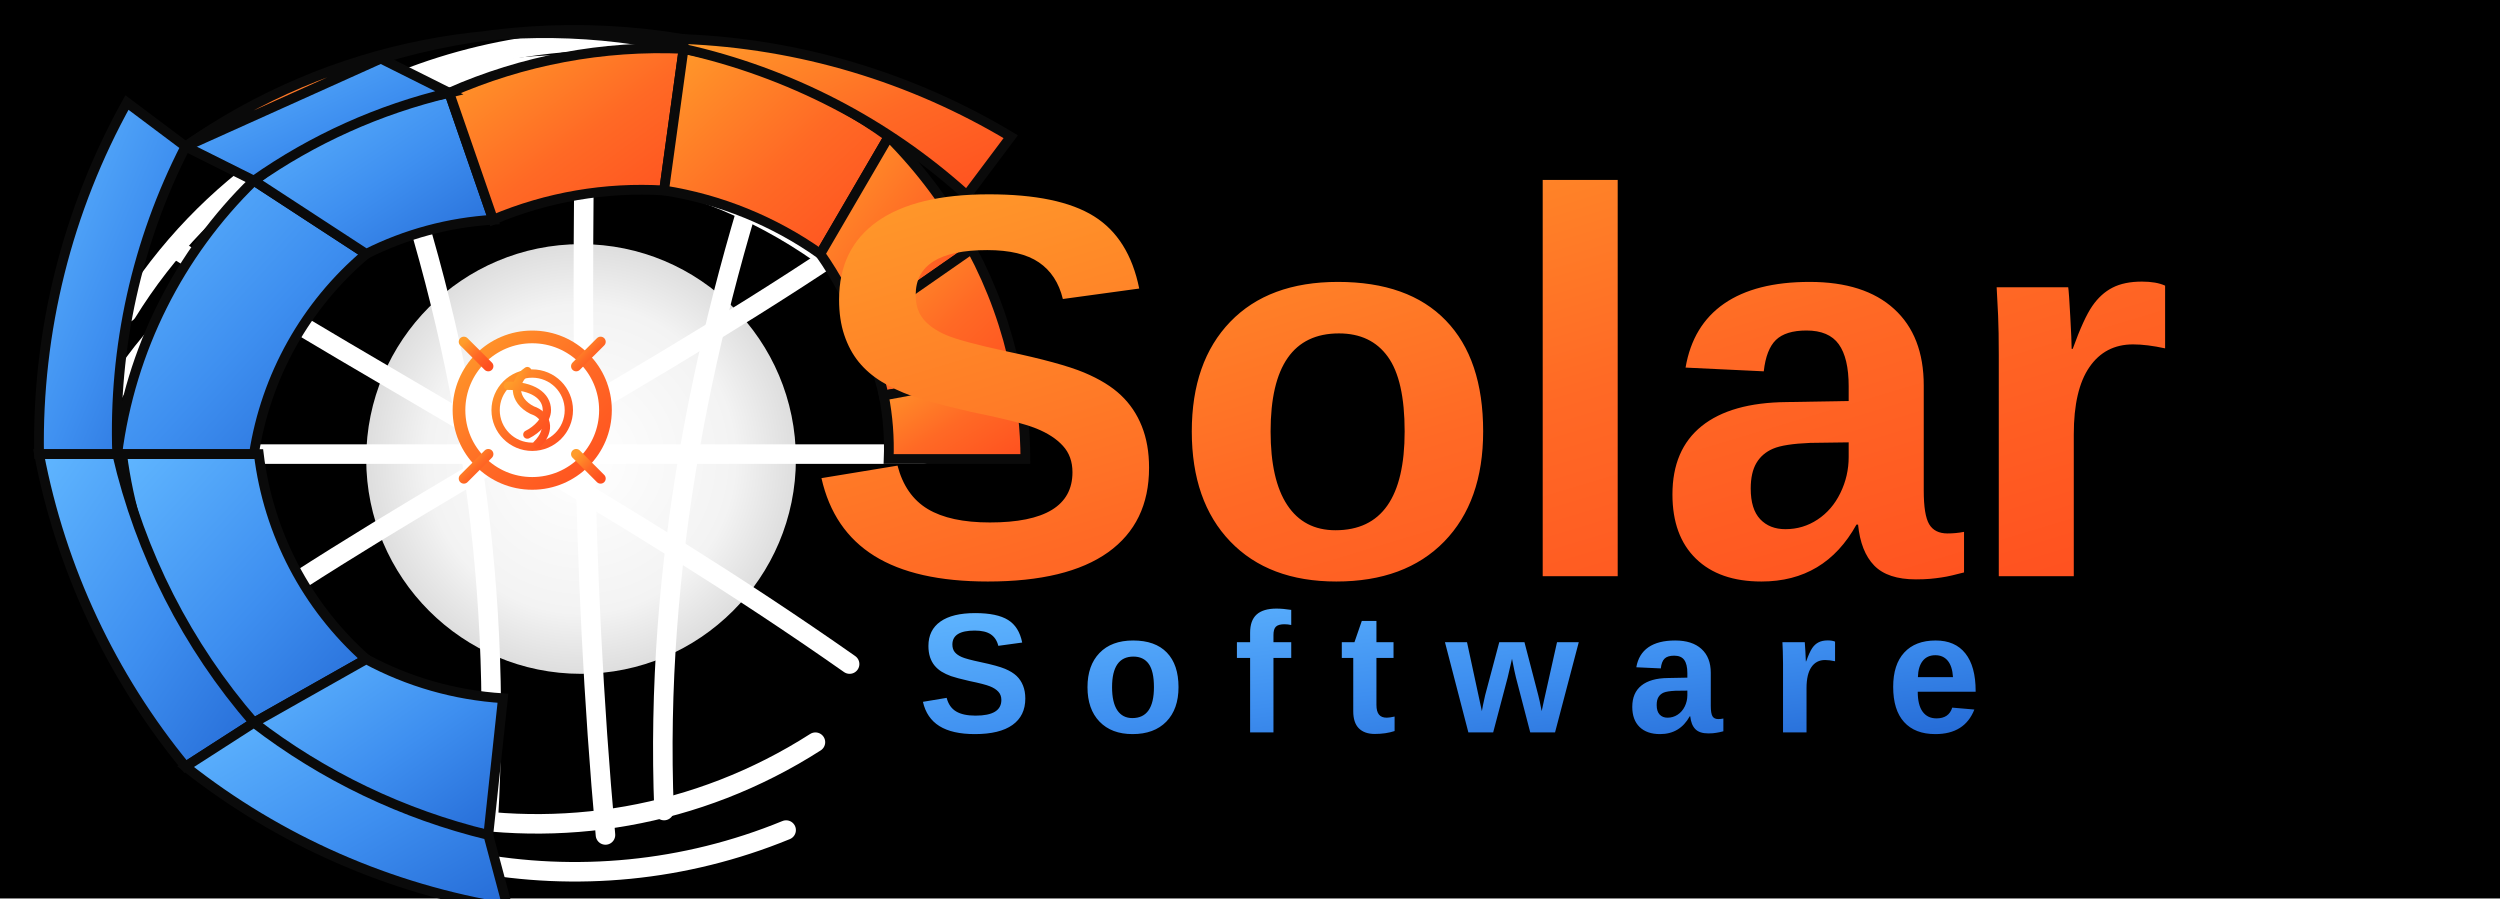
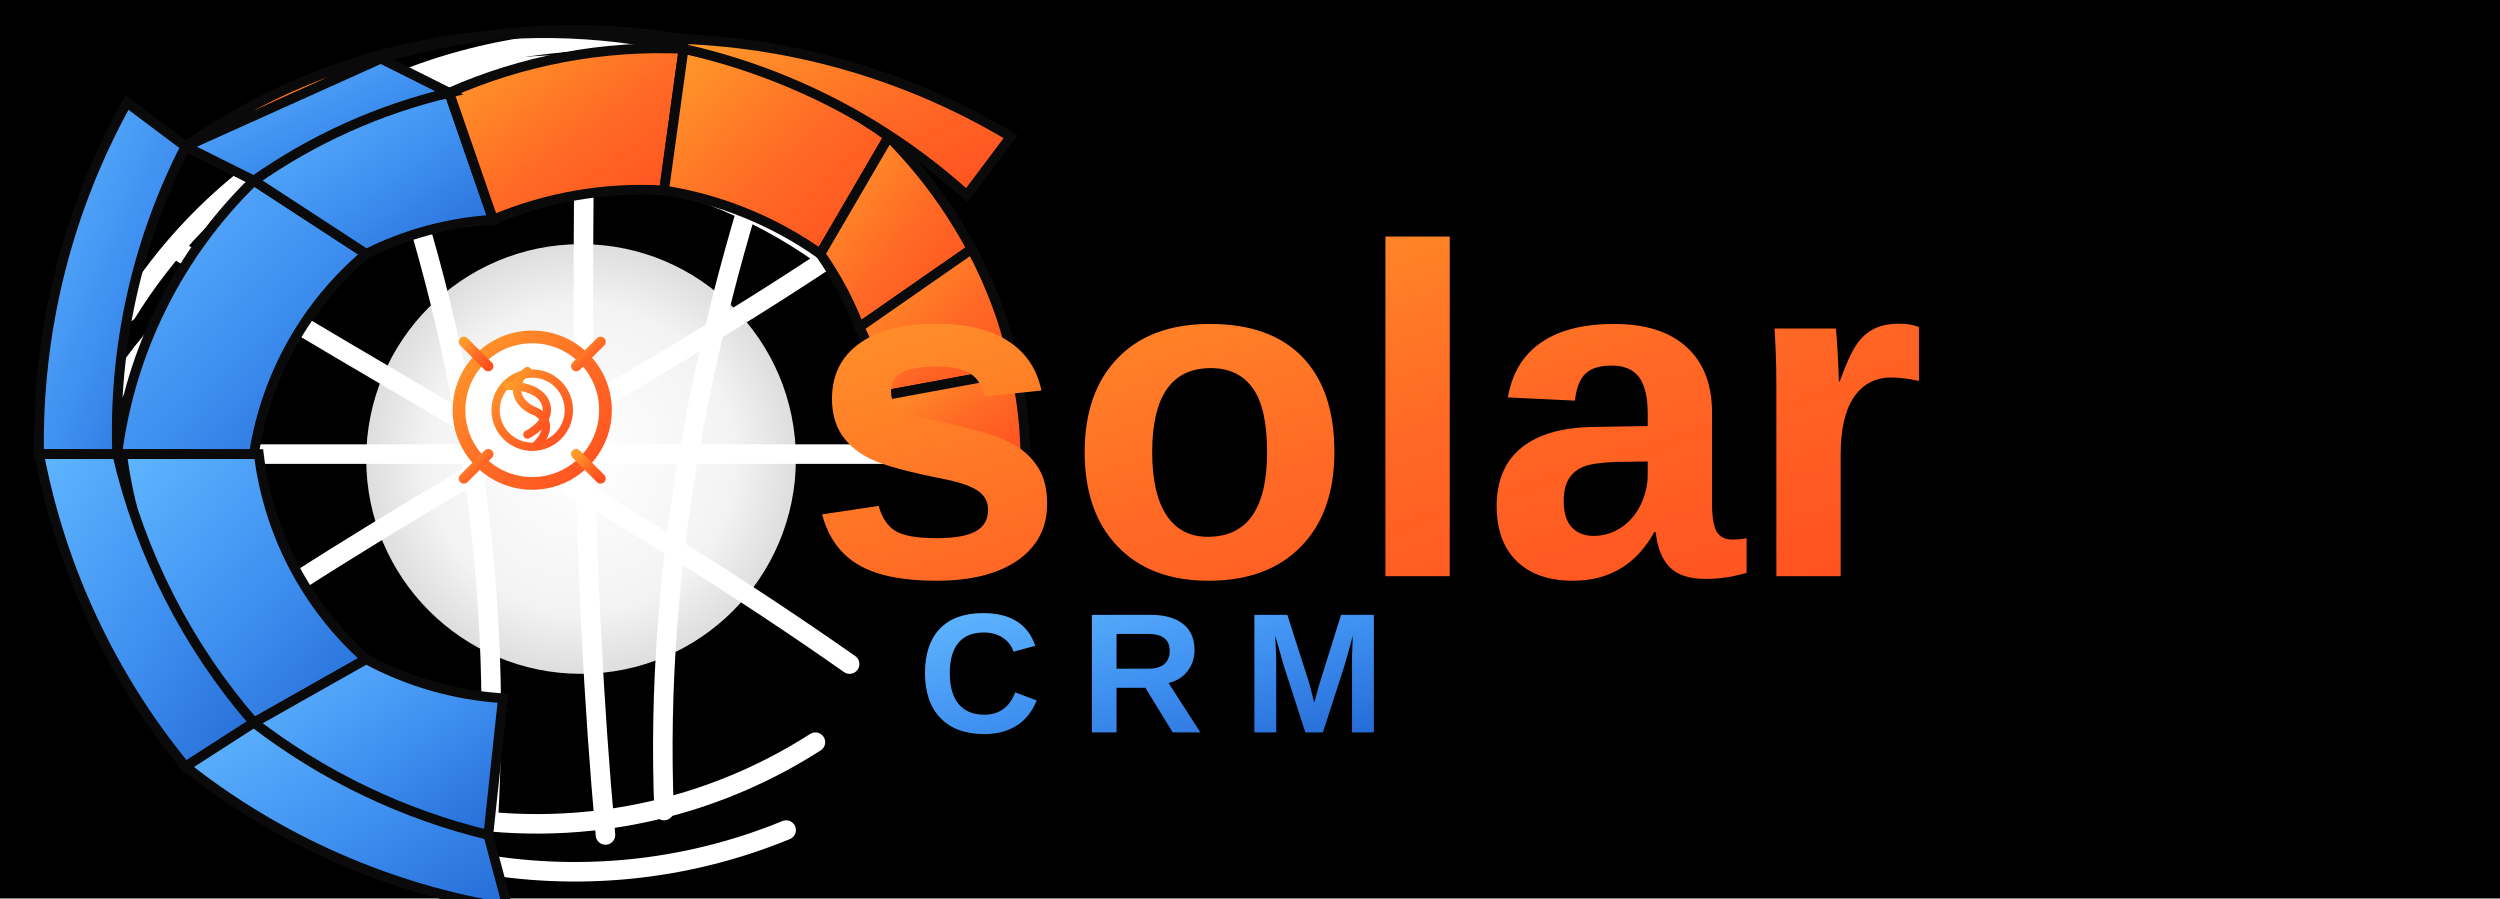
- <svg xmlns="http://www.w3.org/2000/svg" viewBox="0 0 512 184" role="img" aria-labelledby="solarSoftwareTitle solarSoftwareDesc">
+ <svg xmlns="http://www.w3.org/2000/svg" viewBox="0 0 512 184" role="img" aria-labelledby="solarCrmTitle solarCrmDesc">
  <defs>
    <linearGradient id="orangeFill" x1="0%" y1="0%" x2="100%" y2="100%">
      <stop offset="0%" stop-color="#ff9c2a" />
      <stop offset="55%" stop-color="#ff6925" />
      <stop offset="100%" stop-color="#ff4f1f" />
    </linearGradient>
    <linearGradient id="blueFill" x1="0%" y1="0%" x2="100%" y2="100%">
      <stop offset="0%" stop-color="#60b6ff" />
      <stop offset="55%" stop-color="#3e8ff0" />
      <stop offset="100%" stop-color="#256bd6" />
    </linearGradient>
    <radialGradient id="centerGlow" cx="50%" cy="50%" r="50%">
      <stop offset="0%" stop-color="#ffffff" />
      <stop offset="72%" stop-color="#f3f3f3" />
      <stop offset="100%" stop-color="#dedede" />
    </radialGradient>
  </defs>
  <rect width="512" height="184" fill="#000000" />
  <g transform="translate(8 10)">
    <circle cx="111" cy="84" r="44" fill="url(#centerGlow)" />
    <g fill="none" stroke="#ffffff" stroke-width="4" stroke-linecap="round">
      <path d="M16 83 H181" />
      <path d="M28 41 C74 70 119 93 166 126" />
      <path d="M28 126 C71 95 118 72 163 42" />
      <path d="M70 12 C87 59 95 107 92 158" />
      <path d="M112 0 C111 52 111 106 116 161" />
      <path d="M152 11 C136 57 126 106 128 156" />
      <path d="M42 26 A116 116 0 0 1 168 10" />
      <path d="M18 54 A107 107 0 0 1 175 26" />
      <path d="M8 84 A102 102 0 0 1 177 57" />
      <path d="M14 112 A106 106 0 0 0 159 142" />
      <path d="M31 137 A114 114 0 0 0 153 160" />
    </g>
    <g stroke="#0a0a0a" stroke-width="2">
      <path d="M16 83 A95 95 0 0 1 44 27 L67 42 A67 67 0 0 0 44 83 Z" fill="url(#blueFill)" />
      <path d="M17 83 A95 95 0 0 0 44 138 L67 125 A67 67 0 0 1 45 83 Z" fill="url(#blueFill)" />
      <path d="M44 27 A96 96 0 0 1 84 9 L93 35 A67 67 0 0 0 67 42 Z" fill="url(#blueFill)" />
      <path d="M44 138 A98 98 0 0 0 92 161 L95 133 A68 68 0 0 1 67 125 Z" fill="url(#blueFill)" />
      <path d="M84 9 A107 107 0 0 1 132 0 L128 29 A78 78 0 0 0 93 35 Z" fill="url(#orangeFill)" />
      <path d="M132 0 A105 105 0 0 1 174 18 L160 42 A76 76 0 0 0 128 29 Z" fill="url(#orangeFill)" />
      <path d="M174 18 A98 98 0 0 1 191 41 L168 57 A70 70 0 0 0 160 42 Z" fill="url(#orangeFill)" />
      <path d="M191 41 A91 91 0 0 1 200 66 L173 71 A63 63 0 0 0 168 57 Z" fill="url(#orangeFill)" />
      <path d="M200 66 A84 84 0 0 1 202 84 L174 84 A56 56 0 0 0 173 71 Z" fill="url(#orangeFill)" />
      <path d="M44 27 A116 116 0 0 1 84 9 L70 2 A128 128 0 0 0 30 20 Z" fill="url(#blueFill)" />
      <path d="M30 20 A128 128 0 0 1 132 0 L132 -2 A136 136 0 0 0 70 2 Z" fill="url(#orangeFill)" />
      <path d="M132 0 A128 128 0 0 1 190 30 L199 18 A141 141 0 0 0 132 -2 Z" fill="url(#orangeFill)" />
      <path d="M16 83 A128 128 0 0 1 30 20 L18 11 A143 143 0 0 0 0 83 Z" fill="url(#blueFill)" />
      <path d="M16 83 A128 128 0 0 0 44 138 L30 147 A143 143 0 0 1 0 83 Z" fill="url(#blueFill)" />
      <path d="M44 138 A128 128 0 0 0 92 161 L96 176 A143 143 0 0 1 30 147 Z" fill="url(#blueFill)" />
    </g>
    <g transform="translate(79 52)">
      <circle cx="22" cy="22" r="15" fill="#ffffff" stroke="url(#orangeFill)" stroke-width="2.6" />
      <g fill="none" stroke="url(#orangeFill)" stroke-width="2.1" stroke-linecap="round">
        <path d="M22 3 L22 10" />
        <path d="M22 34 L22 41" />
        <path d="M3 22 L10 22" />
        <path d="M34 22 L41 22" />
        <path d="M8 8 L13 13" />
        <path d="M31 31 L36 36" />
        <path d="M8 36 L13 31" />
        <path d="M31 13 L36 8" />
      </g>
      <g fill="none" stroke="url(#orangeFill)" stroke-width="1.7" stroke-linecap="round" stroke-linejoin="round">
        <circle cx="22" cy="22" r="7.5" />
        <path d="M21 14 C18 16 18 20 22 22 C25 23 26 26 23 29" />
        <path d="M17 17 C22 17 25 19 25 22 C25 24 23 26 21 27" />
        <path d="M21 13 L21 29" />
      </g>
    </g>
  </g>
  <g font-family="Arial, Helvetica, sans-serif">
-     <text x="165" y="118" font-size="112" font-weight="700" fill="url(#orangeFill)">Solar</text>
-     <text x="188" y="150" font-size="35" font-weight="700" fill="url(#blueFill)" letter-spacing="10">Software</text>
+     <text x="165" y="118" font-size="96" font-weight="700" fill="url(#orangeFill)">solar</text>
+     <text x="188" y="150" font-size="35" font-weight="700" fill="url(#blueFill)" letter-spacing="8">CRM</text>
  </g>
</svg>
